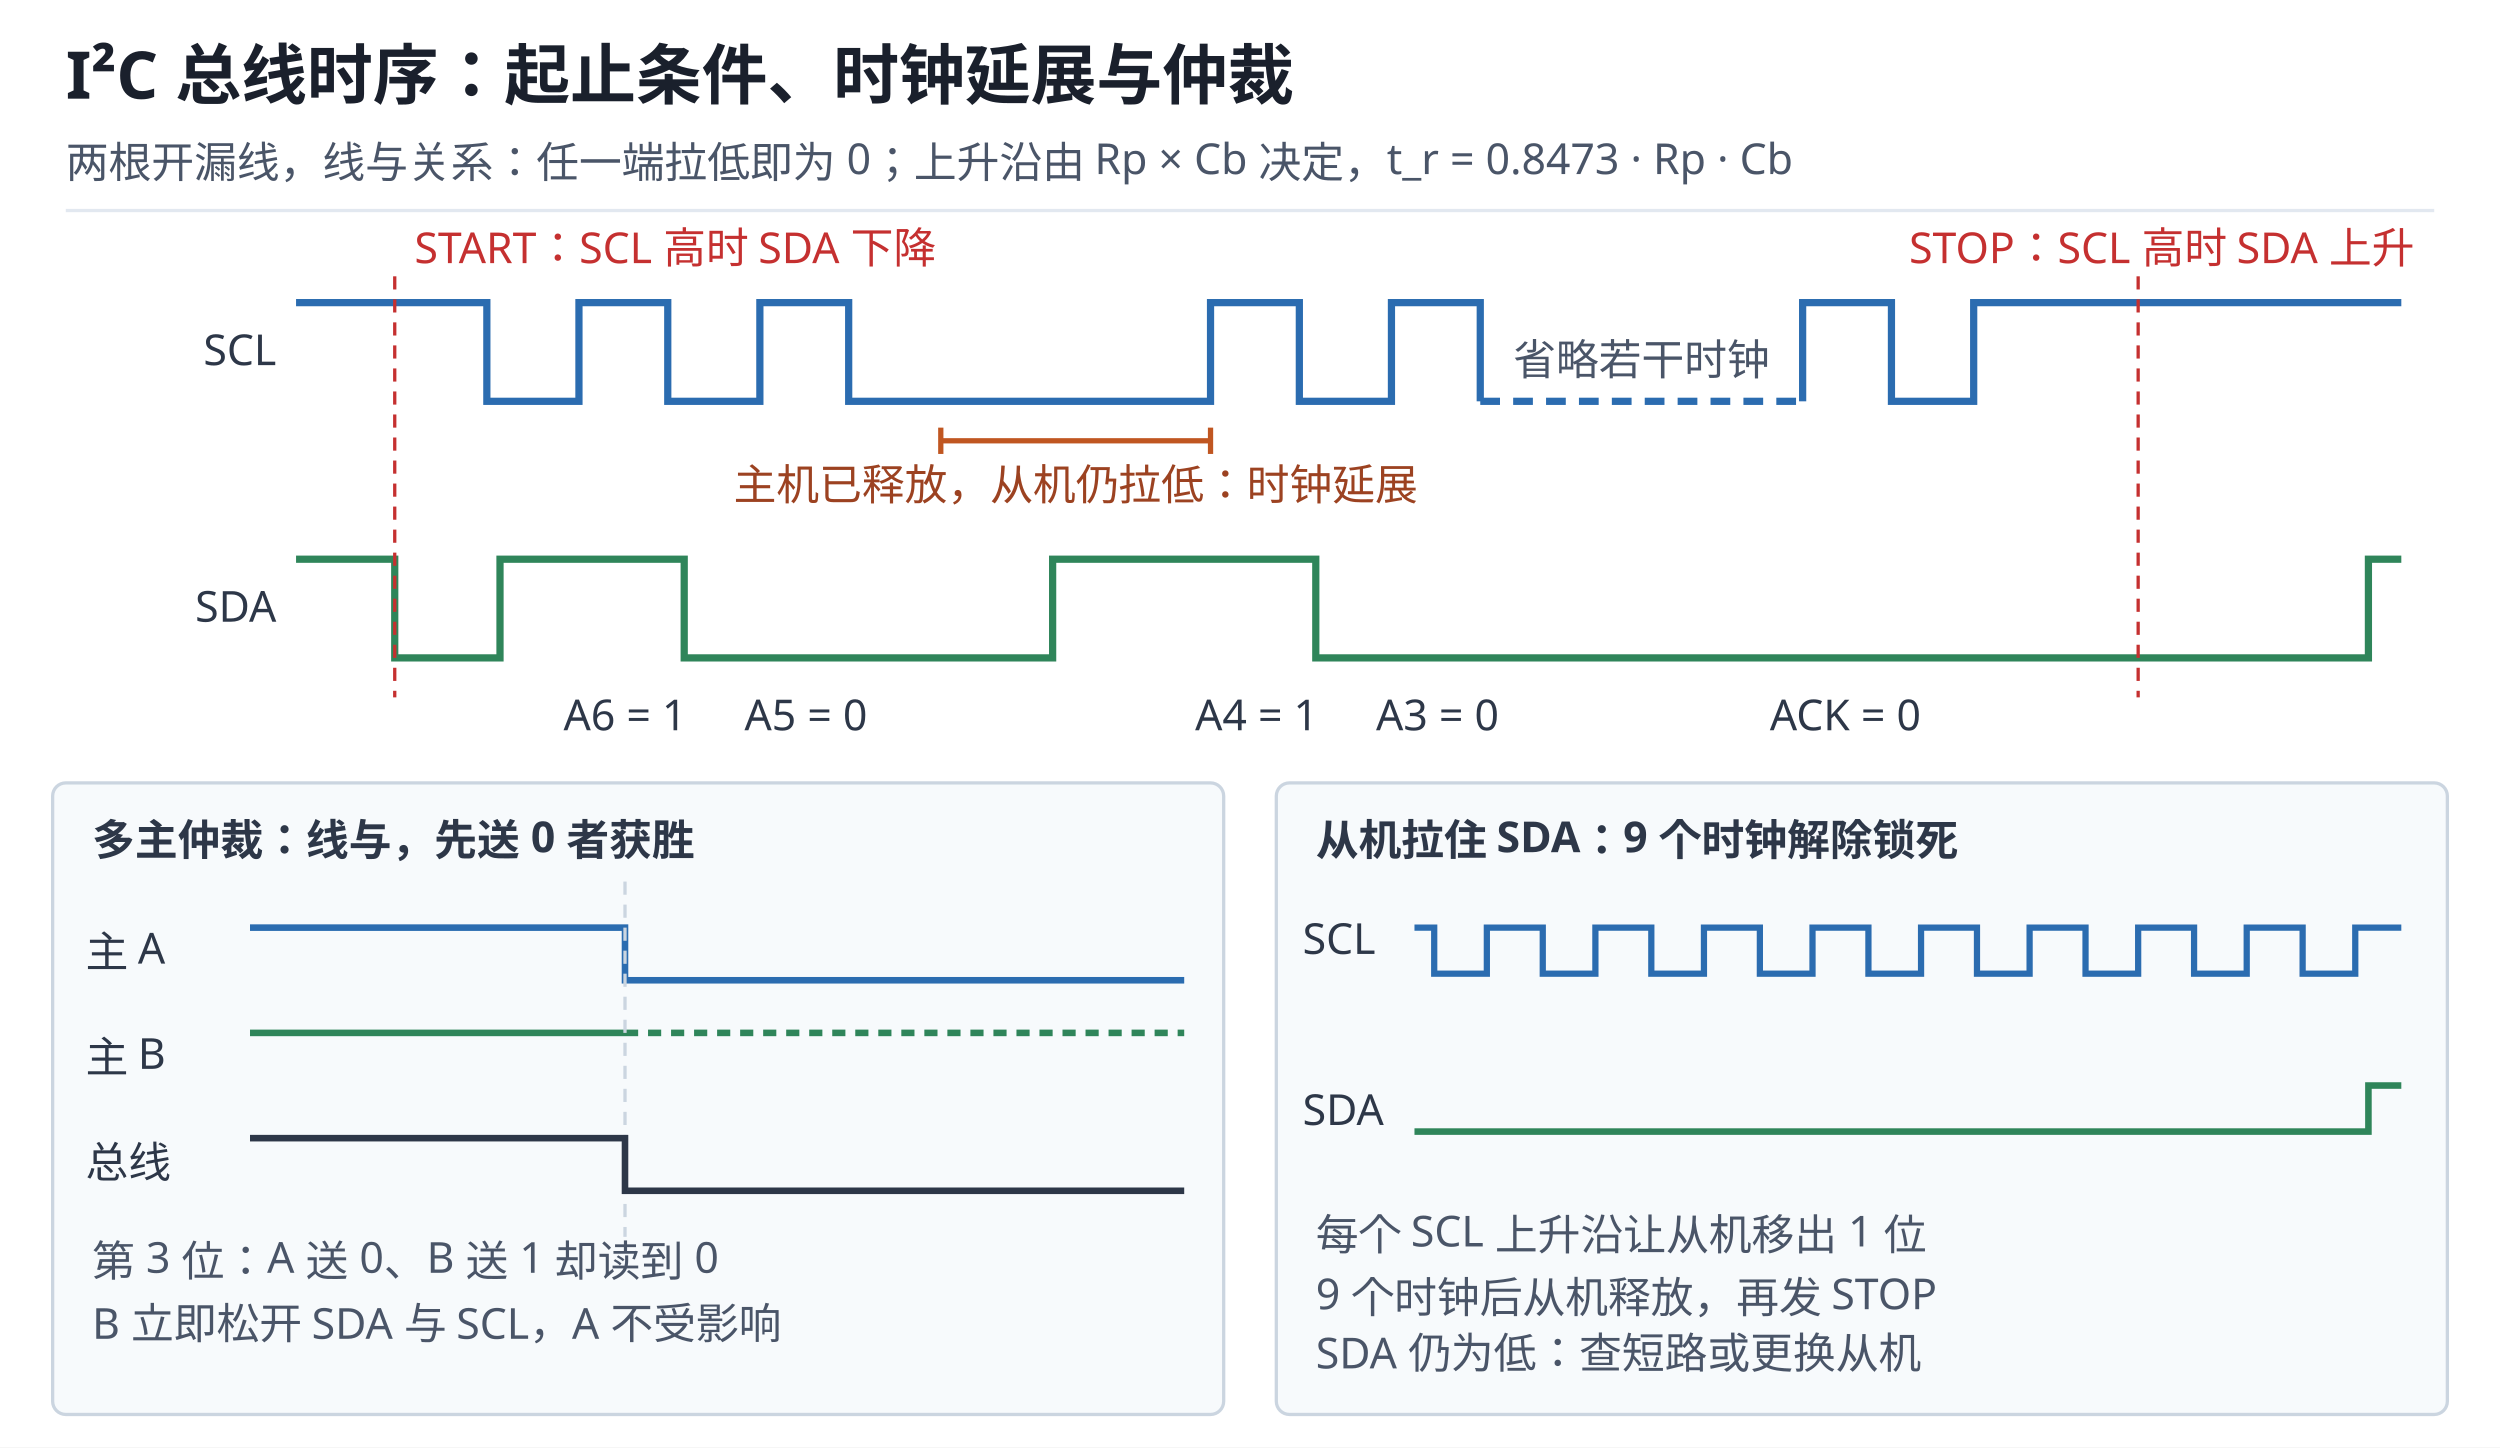
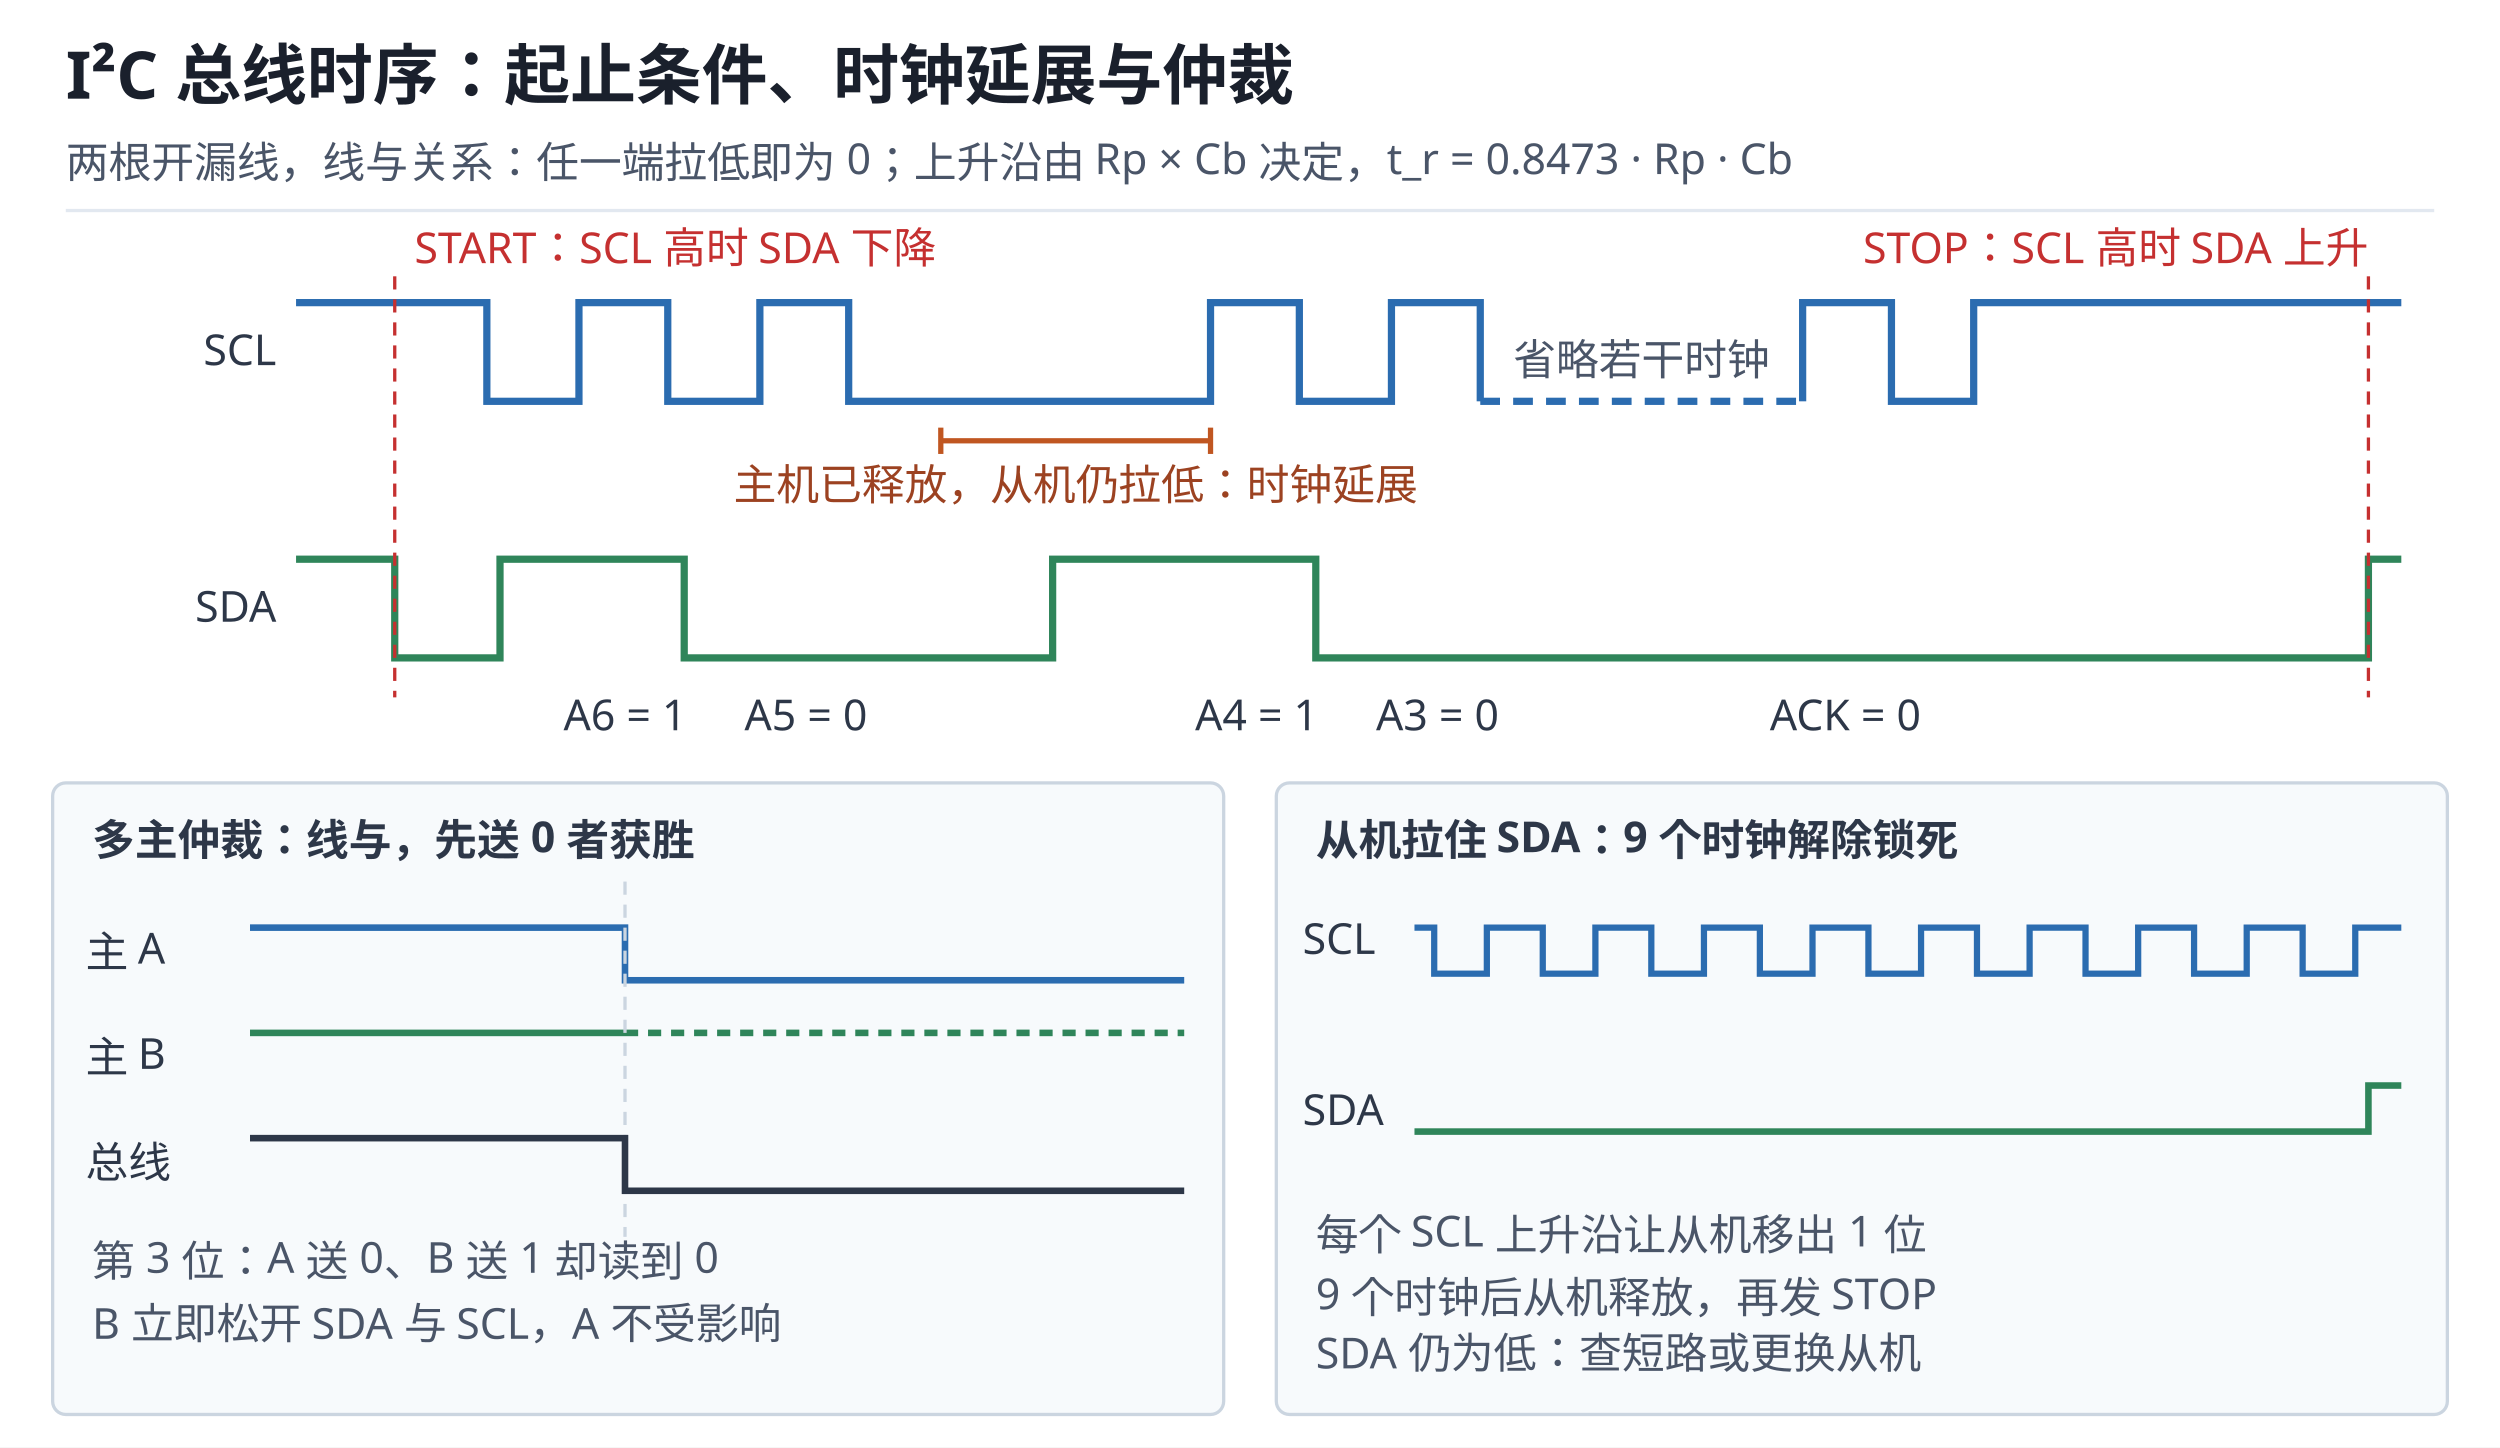
<svg xmlns="http://www.w3.org/2000/svg" viewBox="0 0 760 440">
  <g font-family="'Noto Sans SC','Microsoft YaHei',sans-serif">
    <rect width="760" height="440" fill="#ffffff" />
    <text x="20" y="30" font-size="20" font-weight="700" fill="#1a202c">I²C 总线时序：起止条件、时钟延展与仲裁</text>
    <text x="20" y="54" font-size="13" fill="#4a5568">两根开漏线，线与关系：任一端拉低即为 0；上升沿由 Rp × Cb 决定，t_r = 0.8473 · Rp · Cb</text>
    <line x1="20" y1="64" x2="740" y2="64" stroke="#e2e8f0" />
    <text x="84" y="111" font-size="13" fill="#2d3748" text-anchor="end">SCL</text>
    <text x="84" y="189" font-size="13" fill="#2d3748" text-anchor="end">SDA</text>
    <polyline points="90,92 148,92 148,122 176,122 176,92 203,92 203,122 231,122 231,92 258,92 258,122 368,122 368,92 395,92 395,122 423,122 423,92 450,92 450,122" fill="none" stroke="#2b6cb0" stroke-width="2.2" />
    <line x1="450" y1="122" x2="548" y2="122" stroke="#2b6cb0" stroke-width="2.2" stroke-dasharray="6 4" />
    <polyline points="548,122 548,92 575,92 575,122 600,122 600,92 730,92" fill="none" stroke="#2b6cb0" stroke-width="2.2" />
    <text x="499" y="114" font-size="13" fill="#4a5568" text-anchor="middle">省略若干时钟</text>
    <polyline points="90,170 120,170 120,200 152,200 152,170 208,170 208,200 320,200 320,170 400,170 400,200 720,200 720,170 730,170" fill="none" stroke="#2f855a" stroke-width="2.2" />
    <line x1="120" y1="84" x2="120" y2="212" stroke="#c53030" stroke-dasharray="4 3" />
    <text x="126" y="80" font-size="13" fill="#c53030">START：SCL 高时 SDA 下降</text>
-     <line x1="650" y1="84" x2="650" y2="212" stroke="#c53030" stroke-dasharray="4 3" />
-     <text x="734" y="80" font-size="13" fill="#c53030" text-anchor="end">STOP：SCL 高时 SDA 上升</text>
+     <line x1="720" y1="84" x2="720" y2="212" stroke="#c53030" stroke-dasharray="4 3" />
+     <text x="720" y="80" font-size="13" fill="#c53030" text-anchor="end">STOP：SCL 高时 SDA 上升</text>
    <line x1="286" y1="134" x2="368" y2="134" stroke="#c05621" stroke-width="1.6" />
    <line x1="286" y1="130" x2="286" y2="138" stroke="#c05621" stroke-width="1.6" />
    <line x1="368" y1="130" x2="368" y2="138" stroke="#c05621" stroke-width="1.6" />
    <text x="327" y="152" font-size="13" fill="#9c4221" text-anchor="middle">主机已释放，从机仍拉低：时钟延展</text>
    <text x="190" y="222" font-size="13" fill="#2d3748" text-anchor="middle">A6 = 1</text>
    <text x="245" y="222" font-size="13" fill="#2d3748" text-anchor="middle">A5 = 0</text>
    <text x="382" y="222" font-size="13" fill="#2d3748" text-anchor="middle">A4 = 1</text>
    <text x="437" y="222" font-size="13" fill="#2d3748" text-anchor="middle">A3 = 0</text>
    <text x="561" y="222" font-size="13" fill="#2d3748" text-anchor="middle">ACK = 0</text>
    <rect x="16" y="238" width="356" height="192" rx="4" fill="#f7fafc" stroke="#cbd5e0" />
    <text x="28" y="260" font-size="13" font-weight="700" fill="#2d3748">多主仲裁：线与，先送 0 者获胜</text>
    <text x="26" y="294" font-size="13" fill="#2d3748">主 A</text>
    <polyline points="76,282 190,282 190,298 360,298" fill="none" stroke="#2b6cb0" stroke-width="2" />
    <text x="26" y="326" font-size="13" fill="#2d3748">主 B</text>
    <polyline points="76,314 190,314" fill="none" stroke="#2f855a" stroke-width="2" />
    <polyline points="190,314 360,314" fill="none" stroke="#2f855a" stroke-width="2" stroke-dasharray="4 3" />
    <line x1="190" y1="268" x2="190" y2="376" stroke="#cbd5e0" stroke-dasharray="4 3" />
    <text x="26" y="358" font-size="13" fill="#2d3748">总线</text>
    <polyline points="76,346 190,346 190,362 360,362" fill="none" stroke="#2d3748" stroke-width="2" />
    <text x="28" y="388" font-size="13" fill="#4a5568">第 3 位：A 送 0、B 送 1 却读到 0</text>
    <text x="28" y="407" font-size="13" fill="#4a5568">B 立即松开 SDA 与 SCL，A 不受影响</text>
    <rect x="388" y="238" width="356" height="192" rx="4" fill="#f7fafc" stroke="#cbd5e0" />
    <text x="400" y="260" font-size="13" font-weight="700" fill="#2d3748">从机拉住 SDA：9 个时钟解除锁死</text>
    <text x="396" y="290" font-size="13" fill="#2d3748">SCL</text>
    <polyline points="430,282 436,282 436,296 452,296 452,282 469,282 469,296 485,296 485,282 502,282 502,296 518,296 518,282 535,282 535,296 551,296 551,282 568,282 568,296 584,296 584,282 601,282 601,296 617,296 617,282 634,282 634,296 650,296 650,282 667,282 667,296 683,296 683,282 700,282 700,296 716,296 716,282 730,282" fill="none" stroke="#2b6cb0" stroke-width="1.9" />
    <text x="396" y="342" font-size="13" fill="#2d3748">SDA</text>
    <polyline points="430,344 720,344 720,330 730,330" fill="none" stroke="#2f855a" stroke-width="2" />
    <text x="400" y="380" font-size="13" fill="#4a5568">每个 SCL 上升沿让从机移出 1 位</text>
    <text x="400" y="398" font-size="13" fill="#4a5568">9 个时钟后从机释放，再发 STOP</text>
    <text x="400" y="416" font-size="13" fill="#4a5568">SDA 仍为低：查短路或更换从机</text>
  </g>
</svg>
